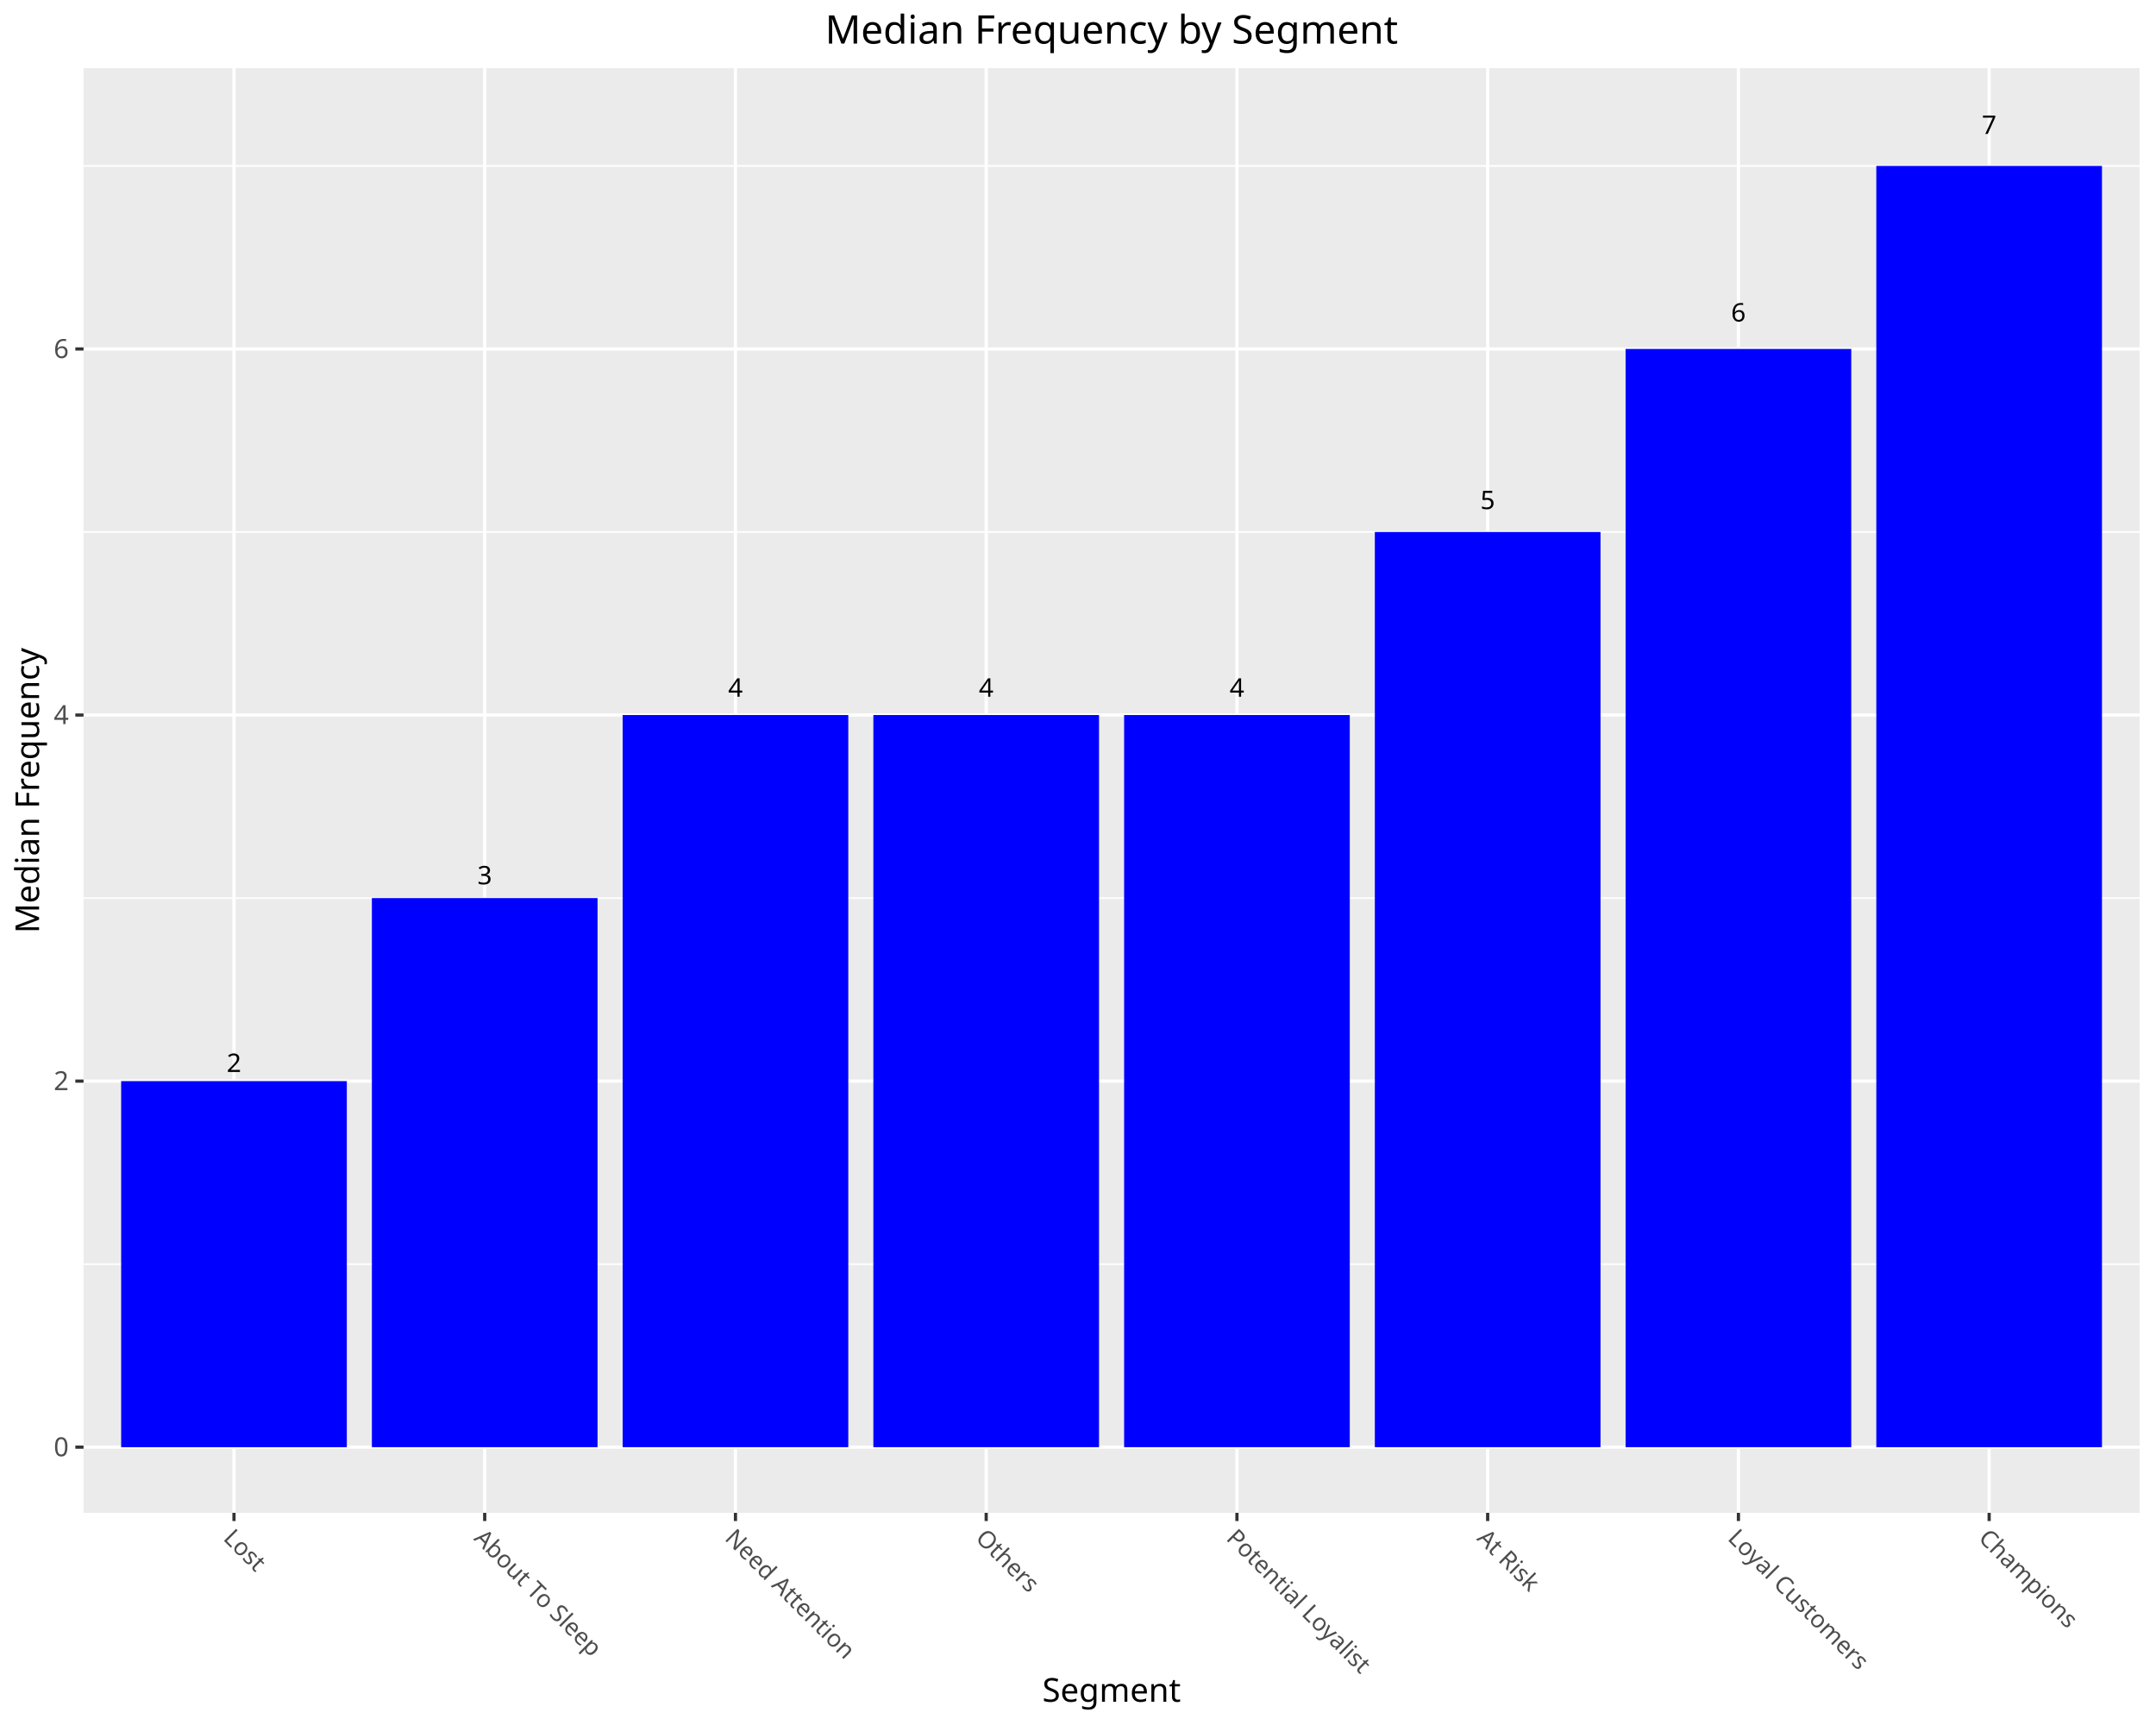
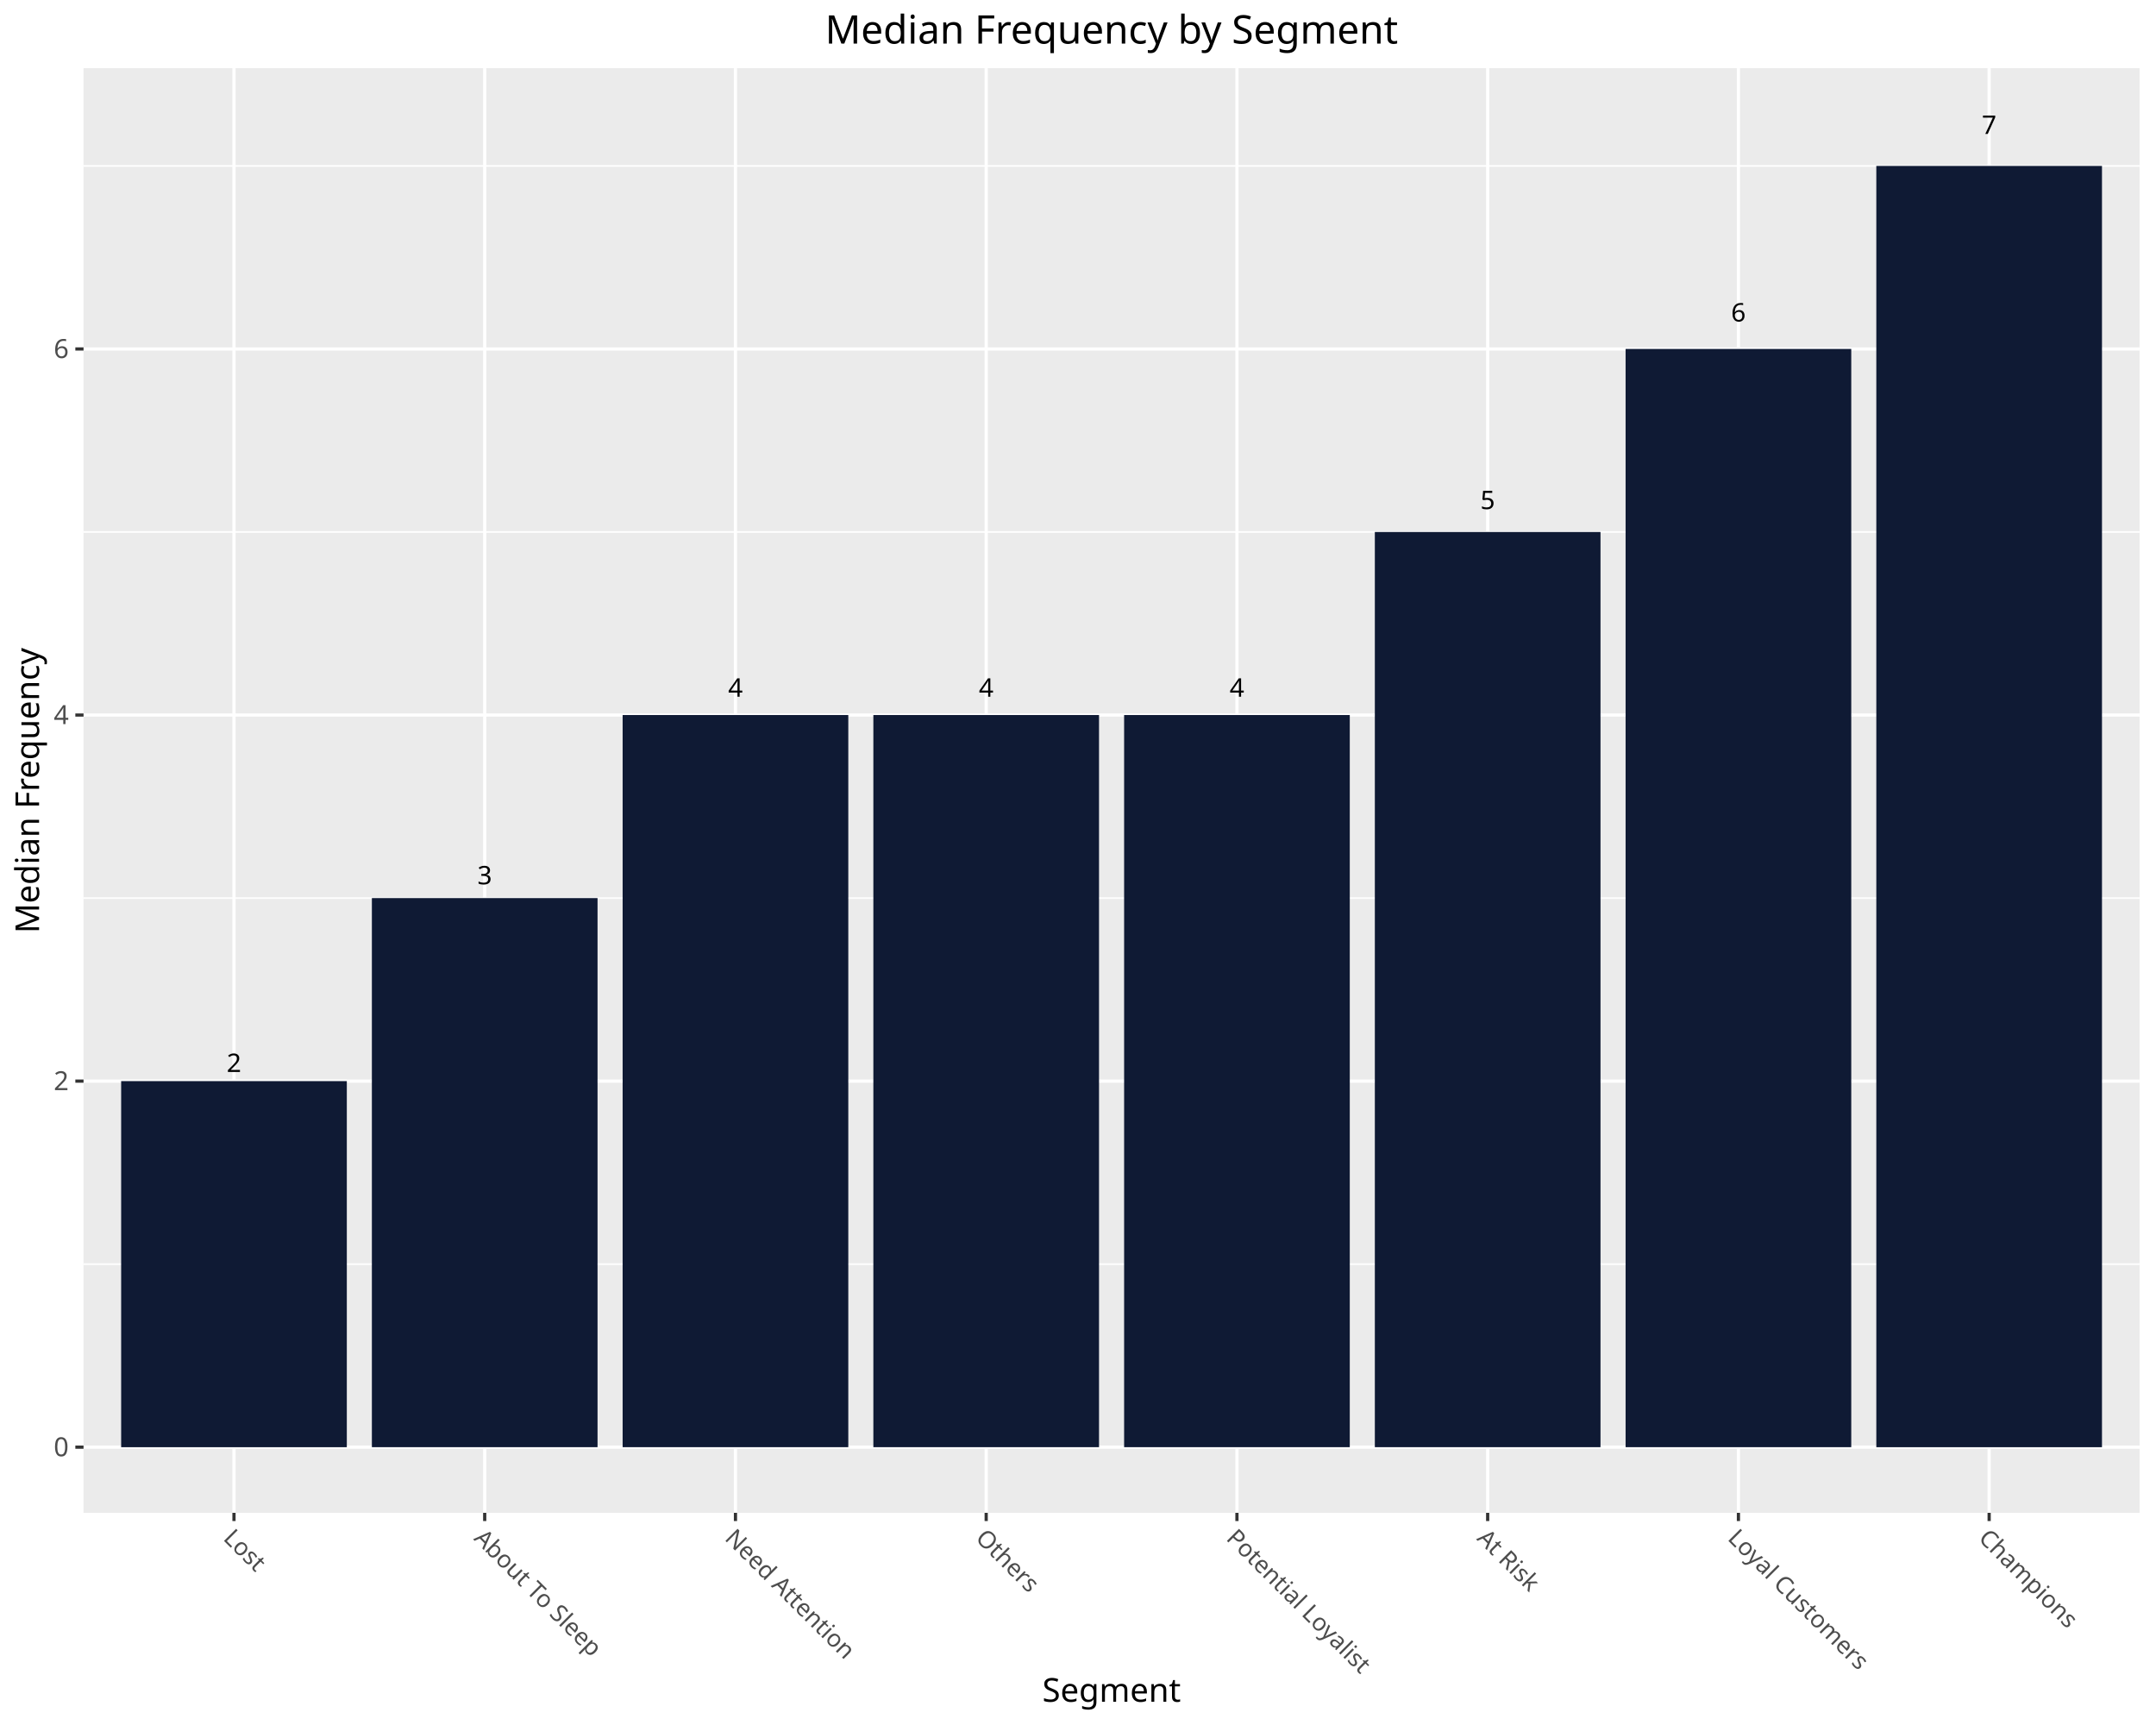
<svg xmlns="http://www.w3.org/2000/svg" class="svglite" data-engine-version="2.0" width="720.00pt" height="576.00pt" viewBox="0 0 720.00 576.00">
  <defs>
    <style type="text/css">
    .svglite line, .svglite polyline, .svglite polygon, .svglite path, .svglite rect, .svglite circle {
      fill: none;
      stroke: #000000;
      stroke-linecap: round;
      stroke-linejoin: round;
      stroke-miterlimit: 10.00;
    }
  </style>
  </defs>
  <rect width="100%" height="100%" style="stroke: none; fill: #FFFFFF;" />
  <defs>
    <clipPath id="cpMC4wMHw3MjAuMDB8MC4wMHw1NzYuMDA=">
      <rect x="0.00" y="0.00" width="720.00" height="576.00" />
    </clipPath>
  </defs>
  <g clip-path="url(#cpMC4wMHw3MjAuMDB8MC4wMHw1NzYuMDA=)">
    <rect x="0.00" y="0.00" width="720.00" height="576.00" style="stroke-width: 1.07; stroke: #FFFFFF; fill: #FFFFFF;" />
  </g>
  <defs>
    <clipPath id="cpMjcuOTB8NzE0LjUyfDIyLjc4fDUwNS4xNg==">
      <rect x="27.90" y="22.78" width="686.62" height="482.38" />
    </clipPath>
  </defs>
  <g clip-path="url(#cpMjcuOTB8NzE0LjUyfDIyLjc4fDUwNS4xNg==)">
    <rect x="27.90" y="22.78" width="686.62" height="482.38" style="stroke-width: 1.07; stroke: none; fill: #EBEBEB;" />
    <polyline points="27.90,422.11 714.52,422.11 " style="stroke-width: 0.53; stroke: #FFFFFF; stroke-linecap: butt;" />
    <polyline points="27.90,299.88 714.52,299.88 " style="stroke-width: 0.53; stroke: #FFFFFF; stroke-linecap: butt;" />
    <polyline points="27.90,177.64 714.52,177.64 " style="stroke-width: 0.53; stroke: #FFFFFF; stroke-linecap: butt;" />
    <polyline points="27.90,55.41 714.52,55.41 " style="stroke-width: 0.53; stroke: #FFFFFF; stroke-linecap: butt;" />
    <polyline points="27.90,483.23 714.52,483.23 " style="stroke-width: 1.07; stroke: #FFFFFF; stroke-linecap: butt;" />
    <polyline points="27.90,361.00 714.52,361.00 " style="stroke-width: 1.07; stroke: #FFFFFF; stroke-linecap: butt;" />
    <polyline points="27.90,238.76 714.52,238.76 " style="stroke-width: 1.07; stroke: #FFFFFF; stroke-linecap: butt;" />
    <polyline points="27.90,116.52 714.52,116.52 " style="stroke-width: 1.07; stroke: #FFFFFF; stroke-linecap: butt;" />
    <polyline points="78.14,505.16 78.14,22.78 " style="stroke-width: 1.07; stroke: #FFFFFF; stroke-linecap: butt;" />
    <polyline points="161.87,505.16 161.87,22.78 " style="stroke-width: 1.07; stroke: #FFFFFF; stroke-linecap: butt;" />
    <polyline points="245.61,505.16 245.61,22.78 " style="stroke-width: 1.07; stroke: #FFFFFF; stroke-linecap: butt;" />
    <polyline points="329.34,505.16 329.34,22.78 " style="stroke-width: 1.07; stroke: #FFFFFF; stroke-linecap: butt;" />
    <polyline points="413.08,505.16 413.08,22.78 " style="stroke-width: 1.07; stroke: #FFFFFF; stroke-linecap: butt;" />
    <polyline points="496.81,505.16 496.81,22.78 " style="stroke-width: 1.07; stroke: #FFFFFF; stroke-linecap: butt;" />
    <polyline points="580.55,505.16 580.55,22.78 " style="stroke-width: 1.07; stroke: #FFFFFF; stroke-linecap: butt;" />
    <polyline points="664.28,505.16 664.28,22.78 " style="stroke-width: 1.07; stroke: #FFFFFF; stroke-linecap: butt;" />
-     <rect x="40.46" y="361.00" width="75.36" height="122.24" style="stroke-width: 1.07; stroke: none; stroke-linecap: butt; stroke-linejoin: miter; fill: #0000FF;" />
-     <rect x="124.19" y="299.88" width="75.36" height="183.35" style="stroke-width: 1.07; stroke: none; stroke-linecap: butt; stroke-linejoin: miter; fill: #0000FF;" />
-     <rect x="207.93" y="238.76" width="75.36" height="244.47" style="stroke-width: 1.07; stroke: none; stroke-linecap: butt; stroke-linejoin: miter; fill: #0000FF;" />
-     <rect x="291.66" y="238.76" width="75.36" height="244.47" style="stroke-width: 1.07; stroke: none; stroke-linecap: butt; stroke-linejoin: miter; fill: #0000FF;" />
-     <rect x="375.40" y="238.76" width="75.36" height="244.47" style="stroke-width: 1.07; stroke: none; stroke-linecap: butt; stroke-linejoin: miter; fill: #0000FF;" />
-     <rect x="459.13" y="177.64" width="75.36" height="305.59" style="stroke-width: 1.07; stroke: none; stroke-linecap: butt; stroke-linejoin: miter; fill: #0000FF;" />
-     <rect x="542.87" y="116.52" width="75.36" height="366.71" style="stroke-width: 1.07; stroke: none; stroke-linecap: butt; stroke-linejoin: miter; fill: #0000FF;" />
-     <rect x="626.60" y="55.41" width="75.36" height="427.83" style="stroke-width: 1.07; stroke: none; stroke-linecap: butt; stroke-linejoin: miter; fill: #0000FF;" />
+     <rect x="40.46" y="361.00" width="75.36" height="122.24" style="stroke-width: 1.07; stroke: none; stroke-linecap: butt; stroke-linejoin: miter; fill: #0F1A34;" />
+     <rect x="124.19" y="299.88" width="75.36" height="183.35" style="stroke-width: 1.07; stroke: none; stroke-linecap: butt; stroke-linejoin: miter; fill: #0F1A34;" />
+     <rect x="207.93" y="238.76" width="75.36" height="244.47" style="stroke-width: 1.07; stroke: none; stroke-linecap: butt; stroke-linejoin: miter; fill: #0F1A34;" />
+     <rect x="291.66" y="238.76" width="75.36" height="244.47" style="stroke-width: 1.07; stroke: none; stroke-linecap: butt; stroke-linejoin: miter; fill: #0F1A34;" />
+     <rect x="375.40" y="238.76" width="75.36" height="244.47" style="stroke-width: 1.07; stroke: none; stroke-linecap: butt; stroke-linejoin: miter; fill: #0F1A34;" />
+     <rect x="459.13" y="177.64" width="75.36" height="305.59" style="stroke-width: 1.07; stroke: none; stroke-linecap: butt; stroke-linejoin: miter; fill: #0F1A34;" />
+     <rect x="542.87" y="116.52" width="75.36" height="366.71" style="stroke-width: 1.07; stroke: none; stroke-linecap: butt; stroke-linejoin: miter; fill: #0F1A34;" />
+     <rect x="626.60" y="55.41" width="75.36" height="427.83" style="stroke-width: 1.07; stroke: none; stroke-linecap: butt; stroke-linejoin: miter; fill: #0F1A34;" />
    <text x="78.14" y="357.94" text-anchor="middle" style="font-size: 8.54px; font-family: sans;" textLength="4.75px" lengthAdjust="spacingAndGlyphs">2</text>
    <text x="161.87" y="295.29" text-anchor="middle" style="font-size: 8.54px; font-family: sans;" textLength="4.75px" lengthAdjust="spacingAndGlyphs">3</text>
    <text x="245.61" y="232.65" text-anchor="middle" style="font-size: 8.54px; font-family: sans;" textLength="4.75px" lengthAdjust="spacingAndGlyphs">4</text>
    <text x="329.34" y="232.65" text-anchor="middle" style="font-size: 8.54px; font-family: sans;" textLength="4.75px" lengthAdjust="spacingAndGlyphs">4</text>
    <text x="413.08" y="232.65" text-anchor="middle" style="font-size: 8.54px; font-family: sans;" textLength="4.75px" lengthAdjust="spacingAndGlyphs">4</text>
    <text x="496.81" y="170.00" text-anchor="middle" style="font-size: 8.54px; font-family: sans;" textLength="4.75px" lengthAdjust="spacingAndGlyphs">5</text>
    <text x="580.55" y="107.36" text-anchor="middle" style="font-size: 8.54px; font-family: sans;" textLength="4.75px" lengthAdjust="spacingAndGlyphs">6</text>
    <text x="664.28" y="44.71" text-anchor="middle" style="font-size: 8.54px; font-family: sans;" textLength="4.75px" lengthAdjust="spacingAndGlyphs">7</text>
  </g>
  <g clip-path="url(#cpMC4wMHw3MjAuMDB8MC4wMHw1NzYuMDA=)">
    <text x="22.97" y="486.26" text-anchor="end" style="font-size: 8.80px; fill: #4D4D4D; font-family: sans;" textLength="4.89px" lengthAdjust="spacingAndGlyphs">0</text>
    <text x="22.97" y="364.02" text-anchor="end" style="font-size: 8.80px; fill: #4D4D4D; font-family: sans;" textLength="4.89px" lengthAdjust="spacingAndGlyphs">2</text>
    <text x="22.97" y="241.79" text-anchor="end" style="font-size: 8.80px; fill: #4D4D4D; font-family: sans;" textLength="4.89px" lengthAdjust="spacingAndGlyphs">4</text>
    <text x="22.97" y="119.55" text-anchor="end" style="font-size: 8.80px; fill: #4D4D4D; font-family: sans;" textLength="4.89px" lengthAdjust="spacingAndGlyphs">6</text>
    <polyline points="25.16,483.23 27.90,483.23 " style="stroke-width: 1.07; stroke: #333333; stroke-linecap: butt;" />
    <polyline points="25.16,361.00 27.90,361.00 " style="stroke-width: 1.07; stroke: #333333; stroke-linecap: butt;" />
    <polyline points="25.16,238.76 27.90,238.76 " style="stroke-width: 1.07; stroke: #333333; stroke-linecap: butt;" />
    <polyline points="25.16,116.52 27.90,116.52 " style="stroke-width: 1.07; stroke: #333333; stroke-linecap: butt;" />
    <polyline points="78.14,507.90 78.14,505.16 " style="stroke-width: 1.07; stroke: #333333; stroke-linecap: butt;" />
    <polyline points="161.87,507.90 161.87,505.16 " style="stroke-width: 1.07; stroke: #333333; stroke-linecap: butt;" />
    <polyline points="245.61,507.90 245.61,505.16 " style="stroke-width: 1.07; stroke: #333333; stroke-linecap: butt;" />
    <polyline points="329.34,507.90 329.34,505.16 " style="stroke-width: 1.07; stroke: #333333; stroke-linecap: butt;" />
    <polyline points="413.08,507.90 413.08,505.16 " style="stroke-width: 1.07; stroke: #333333; stroke-linecap: butt;" />
    <polyline points="496.81,507.90 496.81,505.16 " style="stroke-width: 1.07; stroke: #333333; stroke-linecap: butt;" />
    <polyline points="580.55,507.90 580.55,505.16 " style="stroke-width: 1.07; stroke: #333333; stroke-linecap: butt;" />
    <polyline points="664.28,507.90 664.28,505.16 " style="stroke-width: 1.07; stroke: #333333; stroke-linecap: butt;" />
    <text transform="translate(74.25,513.98) rotate(-315)" style="font-size: 8.00px; fill: #4D4D4D; font-family: sans;" textLength="15.12px" lengthAdjust="spacingAndGlyphs">Lost</text>
    <text transform="translate(157.98,513.98) rotate(-315)" style="font-size: 8.00px; fill: #4D4D4D; font-family: sans;" textLength="55.15px" lengthAdjust="spacingAndGlyphs">About To Sleep</text>
    <text transform="translate(241.72,513.98) rotate(-315)" style="font-size: 8.00px; fill: #4D4D4D; font-family: sans;" textLength="52.93px" lengthAdjust="spacingAndGlyphs">Need Attention</text>
    <text transform="translate(325.45,513.98) rotate(-315)" style="font-size: 8.00px; fill: #4D4D4D; font-family: sans;" textLength="24.01px" lengthAdjust="spacingAndGlyphs">Others</text>
    <text transform="translate(409.18,513.98) rotate(-315)" style="font-size: 8.00px; fill: #4D4D4D; font-family: sans;" textLength="60.48px" lengthAdjust="spacingAndGlyphs">Potential Loyalist</text>
    <text transform="translate(492.92,513.98) rotate(-315)" style="font-size: 8.00px; fill: #4D4D4D; font-family: sans;" textLength="25.34px" lengthAdjust="spacingAndGlyphs">At Risk</text>
    <text transform="translate(576.65,513.98) rotate(-315)" style="font-size: 8.00px; fill: #4D4D4D; font-family: sans;" textLength="60.04px" lengthAdjust="spacingAndGlyphs">Loyal Customers</text>
    <text transform="translate(660.39,513.98) rotate(-315)" style="font-size: 8.00px; fill: #4D4D4D; font-family: sans;" textLength="40.47px" lengthAdjust="spacingAndGlyphs">Champions</text>
    <text x="371.21" y="568.24" text-anchor="middle" style="font-size: 11.00px; font-family: sans;" textLength="44.04px" lengthAdjust="spacingAndGlyphs">Segment</text>
    <text transform="translate(13.05,263.97) rotate(-90)" text-anchor="middle" style="font-size: 11.00px; font-family: sans;" textLength="91.12px" lengthAdjust="spacingAndGlyphs">Median Frequency</text>
    <text x="371.21" y="14.56" text-anchor="middle" style="font-size: 13.20px; font-family: sans;" textLength="187.13px" lengthAdjust="spacingAndGlyphs">Median Frequency  by Segment</text>
  </g>
</svg>
